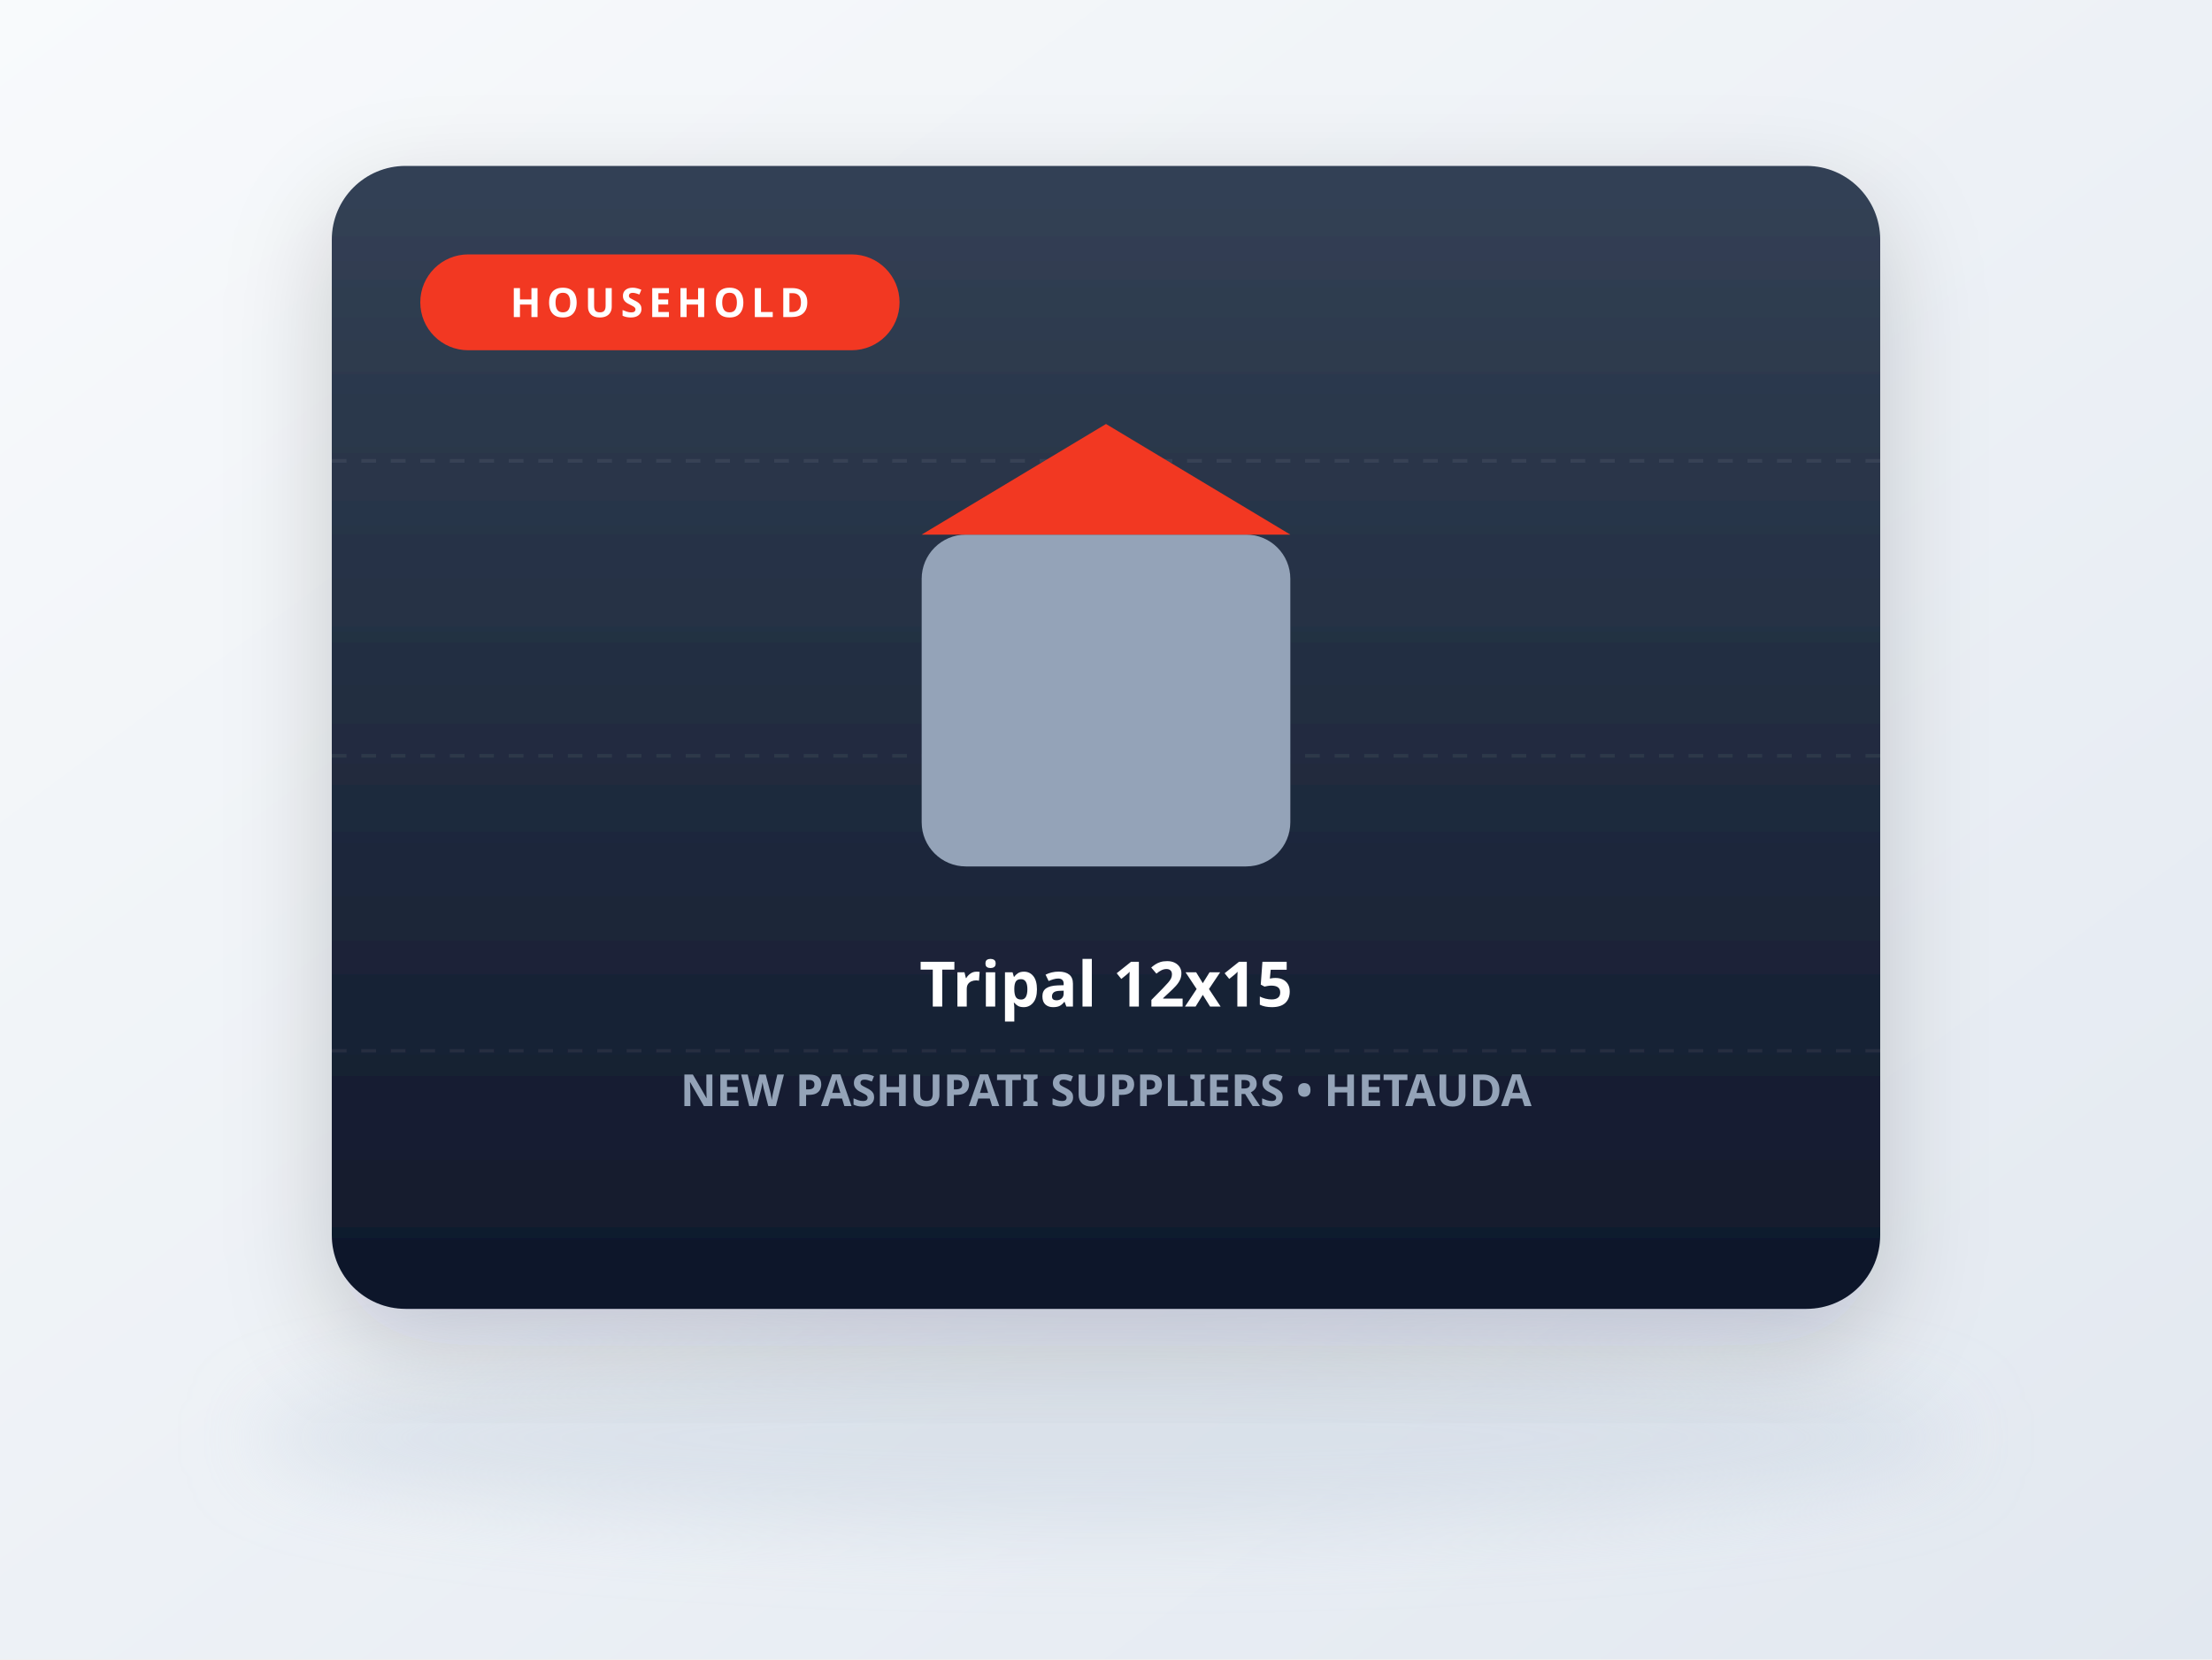
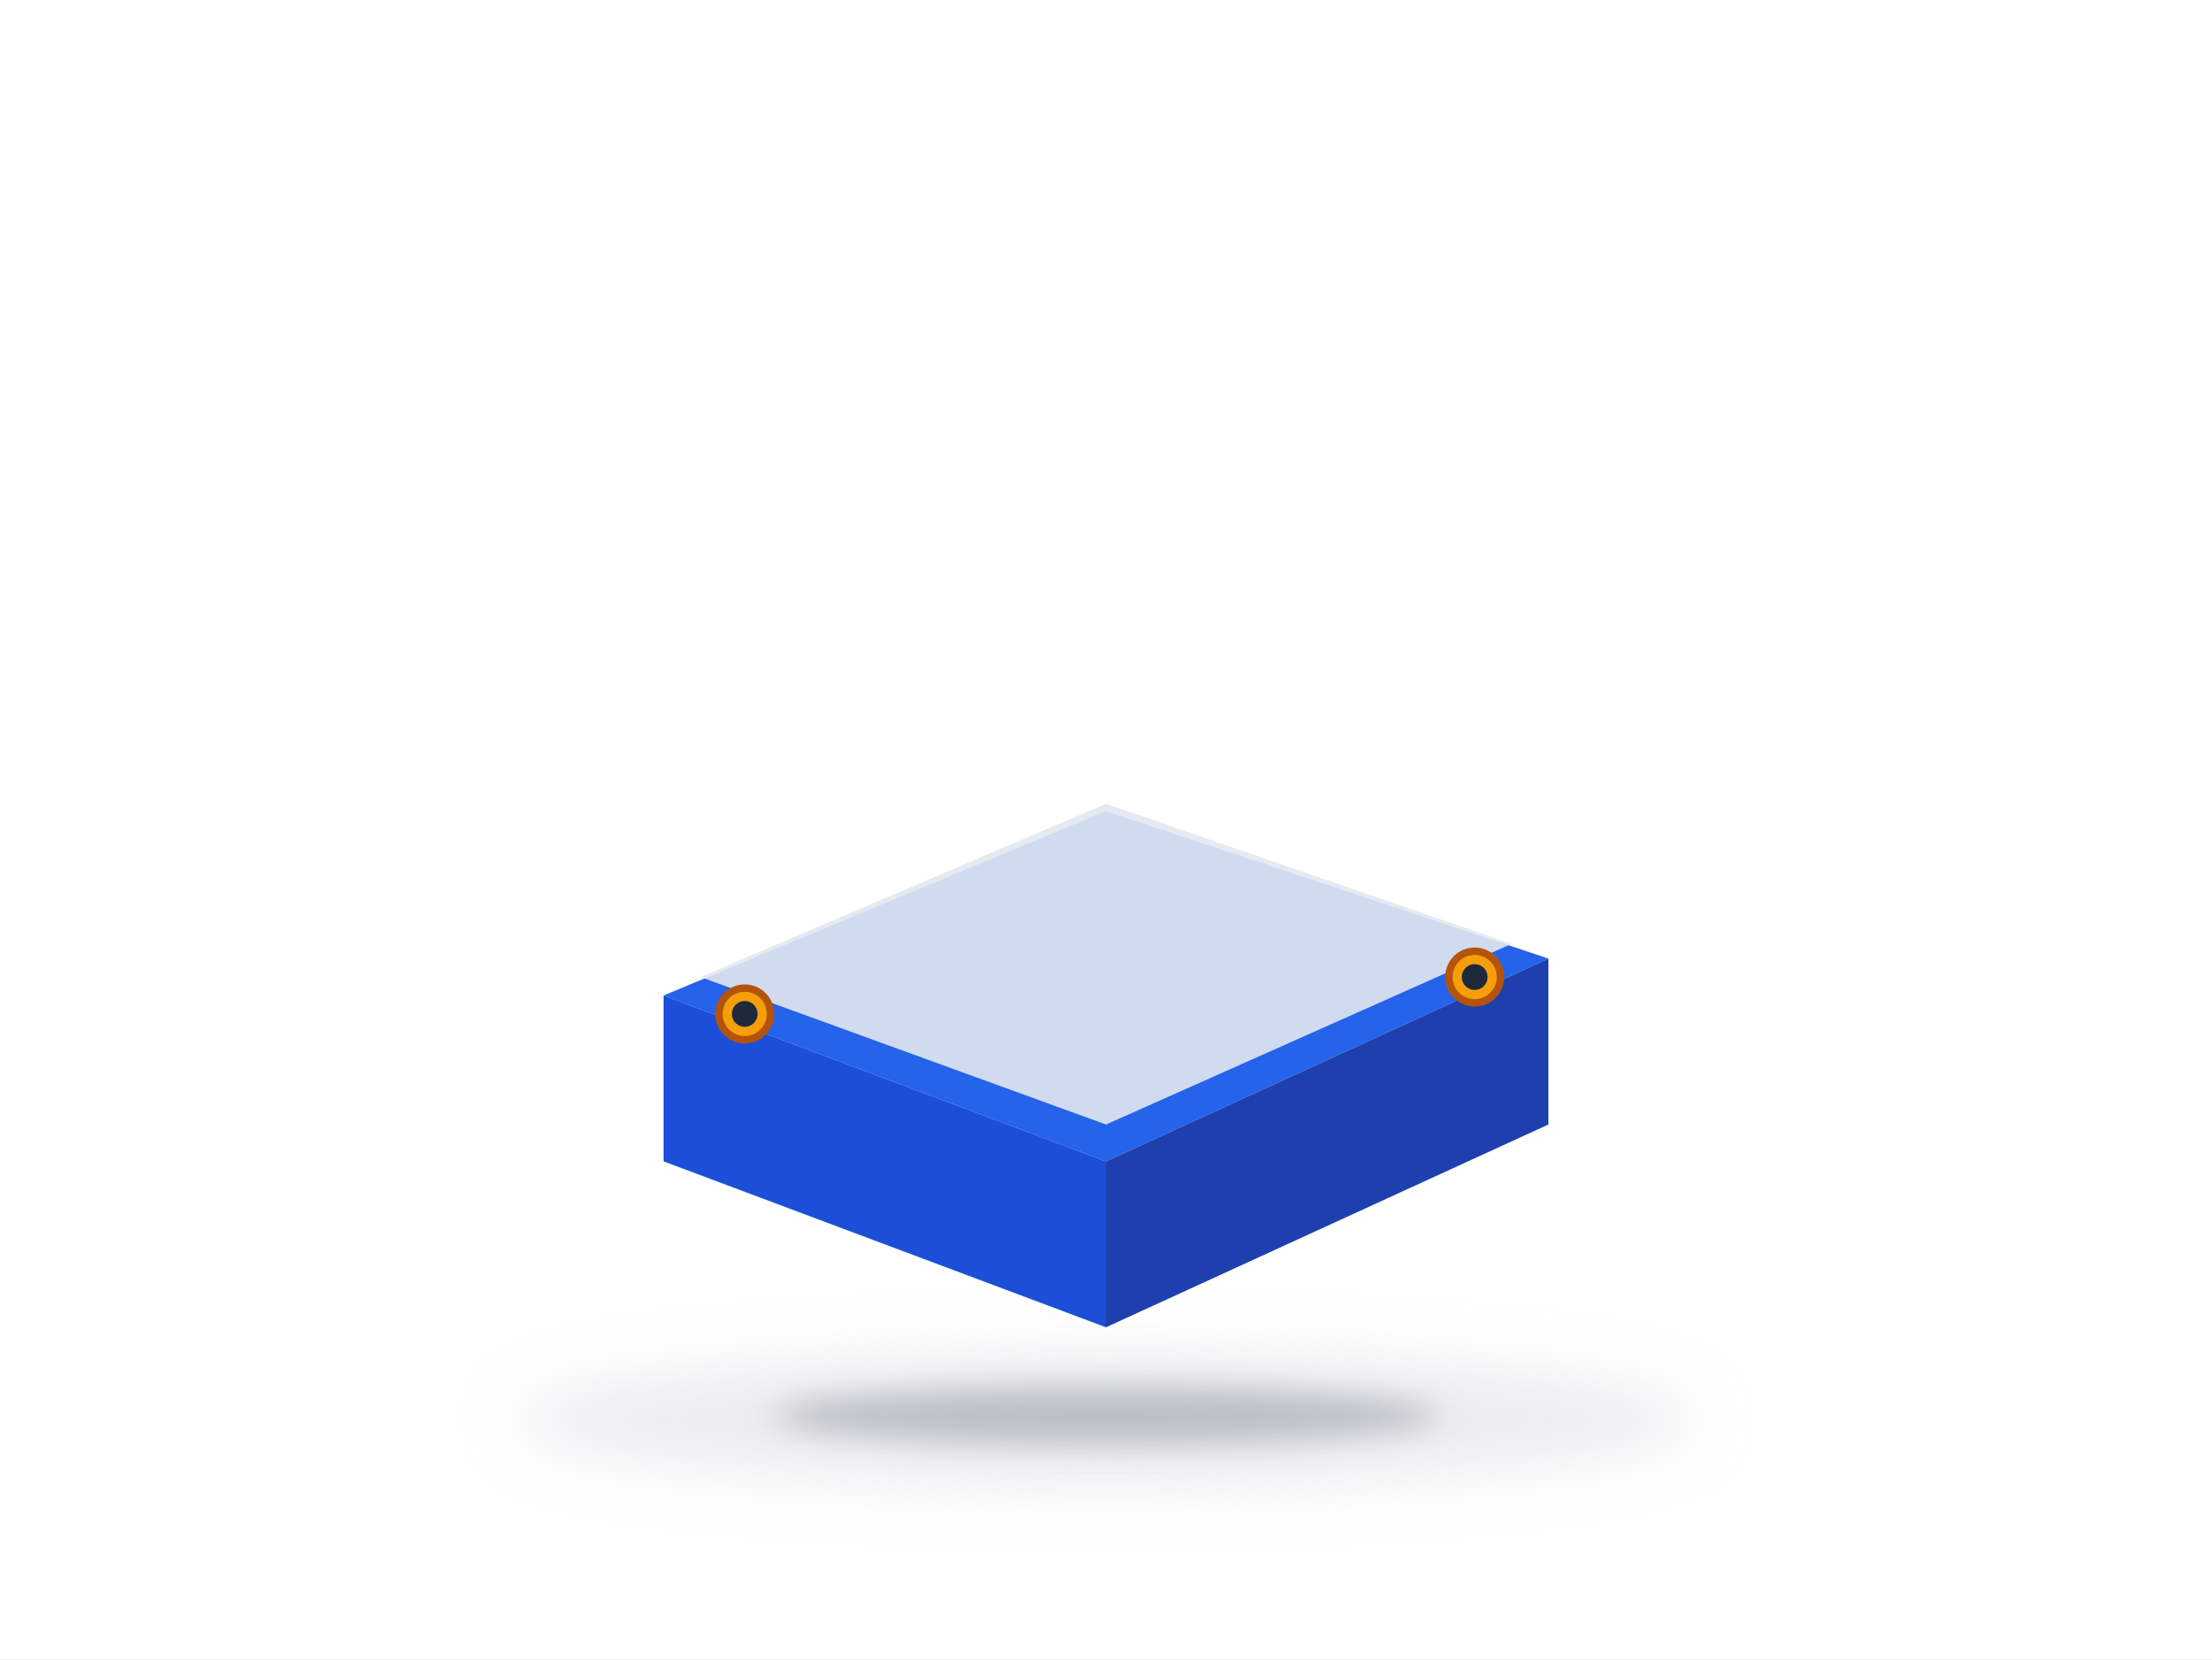
<svg xmlns="http://www.w3.org/2000/svg" viewBox="0 0 600 450" width="600" height="450">
  <defs>
-     <linearGradient id="bgGrad" x1="0%" y1="0%" x2="100%" y2="100%">
-       <stop offset="0%" stop-color="#F8FAFC" />
+     <linearGradient id="metalGrad" x1="0%" y1="0%" x2="100%" y2="0%">
+       <stop offset="0%" stop-color="#94A3B8" />
+       <stop offset="25%" stop-color="#E2E8F0" />
+       <stop offset="50%" stop-color="#FFFFFF" />
+       <stop offset="75%" stop-color="#CBD5E1" />
+       <stop offset="100%" stop-color="#64748B" />
+     </linearGradient>
+     <linearGradient id="chromeGrad" x1="0%" y1="0%" x2="0%" y2="100%">
+       <stop offset="0%" stop-color="#FFFFFF" />
+       <stop offset="35%" stop-color="#CBD5E1" />
+       <stop offset="70%" stop-color="#94A3B8" />
      <stop offset="100%" stop-color="#E2E8F0" />
    </linearGradient>
-     <linearGradient id="cardGrad" x1="0%" y1="0%" x2="0%" y2="100%">
-       <stop offset="0%" stop-color="#334155" />
-       <stop offset="100%" stop-color="#0F172A" />
+     <linearGradient id="brassGrad" x1="0%" y1="0%" x2="100%" y2="100%">
+       <stop offset="0%" stop-color="#FDE68A" />
+       <stop offset="30%" stop-color="#F59E0B" />
+       <stop offset="70%" stop-color="#D97706" />
+       <stop offset="100%" stop-color="#B45309" />
    </linearGradient>
-     <filter id="shadow" x="-10%" y="-10%" width="120%" height="120%">
-       <feDropShadow dx="0" dy="10" stdDeviation="14" flood-color="#0F172A" flood-opacity="0.18" />
-     </filter>
+     <linearGradient id="nonstickGrad" x1="0%" y1="0%" x2="100%" y2="100%">
+       <stop offset="0%" stop-color="#262626" />
+       <stop offset="50%" stop-color="#171717" />
+       <stop offset="100%" stop-color="#0A0A0A" />
+     </linearGradient>
+     <linearGradient id="strawGrad" x1="0%" y1="0%" x2="100%" y2="0%">
+       <stop offset="0%" stop-color="#D97706" />
+       <stop offset="50%" stop-color="#FDE68A" />
+       <stop offset="100%" stop-color="#B45309" />
+     </linearGradient>
  </defs>
-   <rect width="600" height="450" fill="url(#bgGrad)" />
-   <ellipse cx="300" cy="390" rx="230" ry="24" fill="#CBD5E1" opacity="0.5" filter="blur(10px)" />
-   <g transform="translate(90, 45)" filter="url(#shadow)">
-     <rect width="420" height="310" rx="20" fill="url(#cardGrad)" />
-     <line x1="0" y1="80" x2="420" y2="80" stroke="#FFFFFF" stroke-opacity="0.06" stroke-dasharray="4,4" />
-     <line x1="0" y1="160" x2="420" y2="160" stroke="#FFFFFF" stroke-opacity="0.06" stroke-dasharray="4,4" />
-     <line x1="0" y1="240" x2="420" y2="240" stroke="#FFFFFF" stroke-opacity="0.06" stroke-dasharray="4,4" />
-     <rect x="24" y="24" width="130" height="26" rx="13" fill="#F23822" />
-     <text x="89" y="41" font-family="system-ui, sans-serif" font-size="11" font-weight="800" fill="#FFFFFF" text-anchor="middle" letter-spacing="1.5">HOUSEHOLD</text>
-     <g transform="translate(10, 10)">
-       <rect x="150" y="90" width="100" height="90" rx="12" fill="#94A3B8" />
-       <path d="M 150 90 L 200 60 L 250 90 Z" fill="#F23822" />
+   <rect width="600" height="450" fill="#FFFFFF" />
+   <ellipse cx="300" cy="385" rx="160" ry="18" fill="#D1D5DB" opacity="0.45" filter="blur(8px)" />
+   <ellipse cx="300" cy="384" rx="90" ry="8" fill="#9CA3AF" opacity="0.6" filter="blur(4px)" />
+   <g id="product-artwork">
+     <g transform="translate(180, 180)">
+       <polygon points="0,90 120,40 240,80 120,135" fill="#2563EB" />
+       <polygon points="0,90 120,135 120,180 0,135" fill="#1D4ED8" />
+       <polygon points="120,135 240,80 240,125 120,180" fill="#1E40AF" />
+       <polygon points="10,85 120,38 230,76 120,125" fill="#E2E8F0" opacity="0.9" />
+       <circle cx="22" cy="95" r="7" fill="#F59E0B" stroke="#B45309" stroke-width="2" />
+       <circle cx="22" cy="95" r="3.5" fill="#1E293B" />
+       <circle cx="220" cy="85" r="7" fill="#F59E0B" stroke="#B45309" stroke-width="2" />
+       <circle cx="220" cy="85" r="3.5" fill="#1E293B" />
    </g>
-     <text x="210" y="228" font-family="system-ui, sans-serif" font-size="17" font-weight="800" fill="#FFFFFF" text-anchor="middle">Tripal 12x15</text>
-     <text x="210" y="255" font-family="system-ui, sans-serif" font-size="12" font-weight="600" fill="#94A3B8" text-anchor="middle">NEW PASHUPATI SUPPLIERS • HETAUDA</text>
  </g>
</svg>
